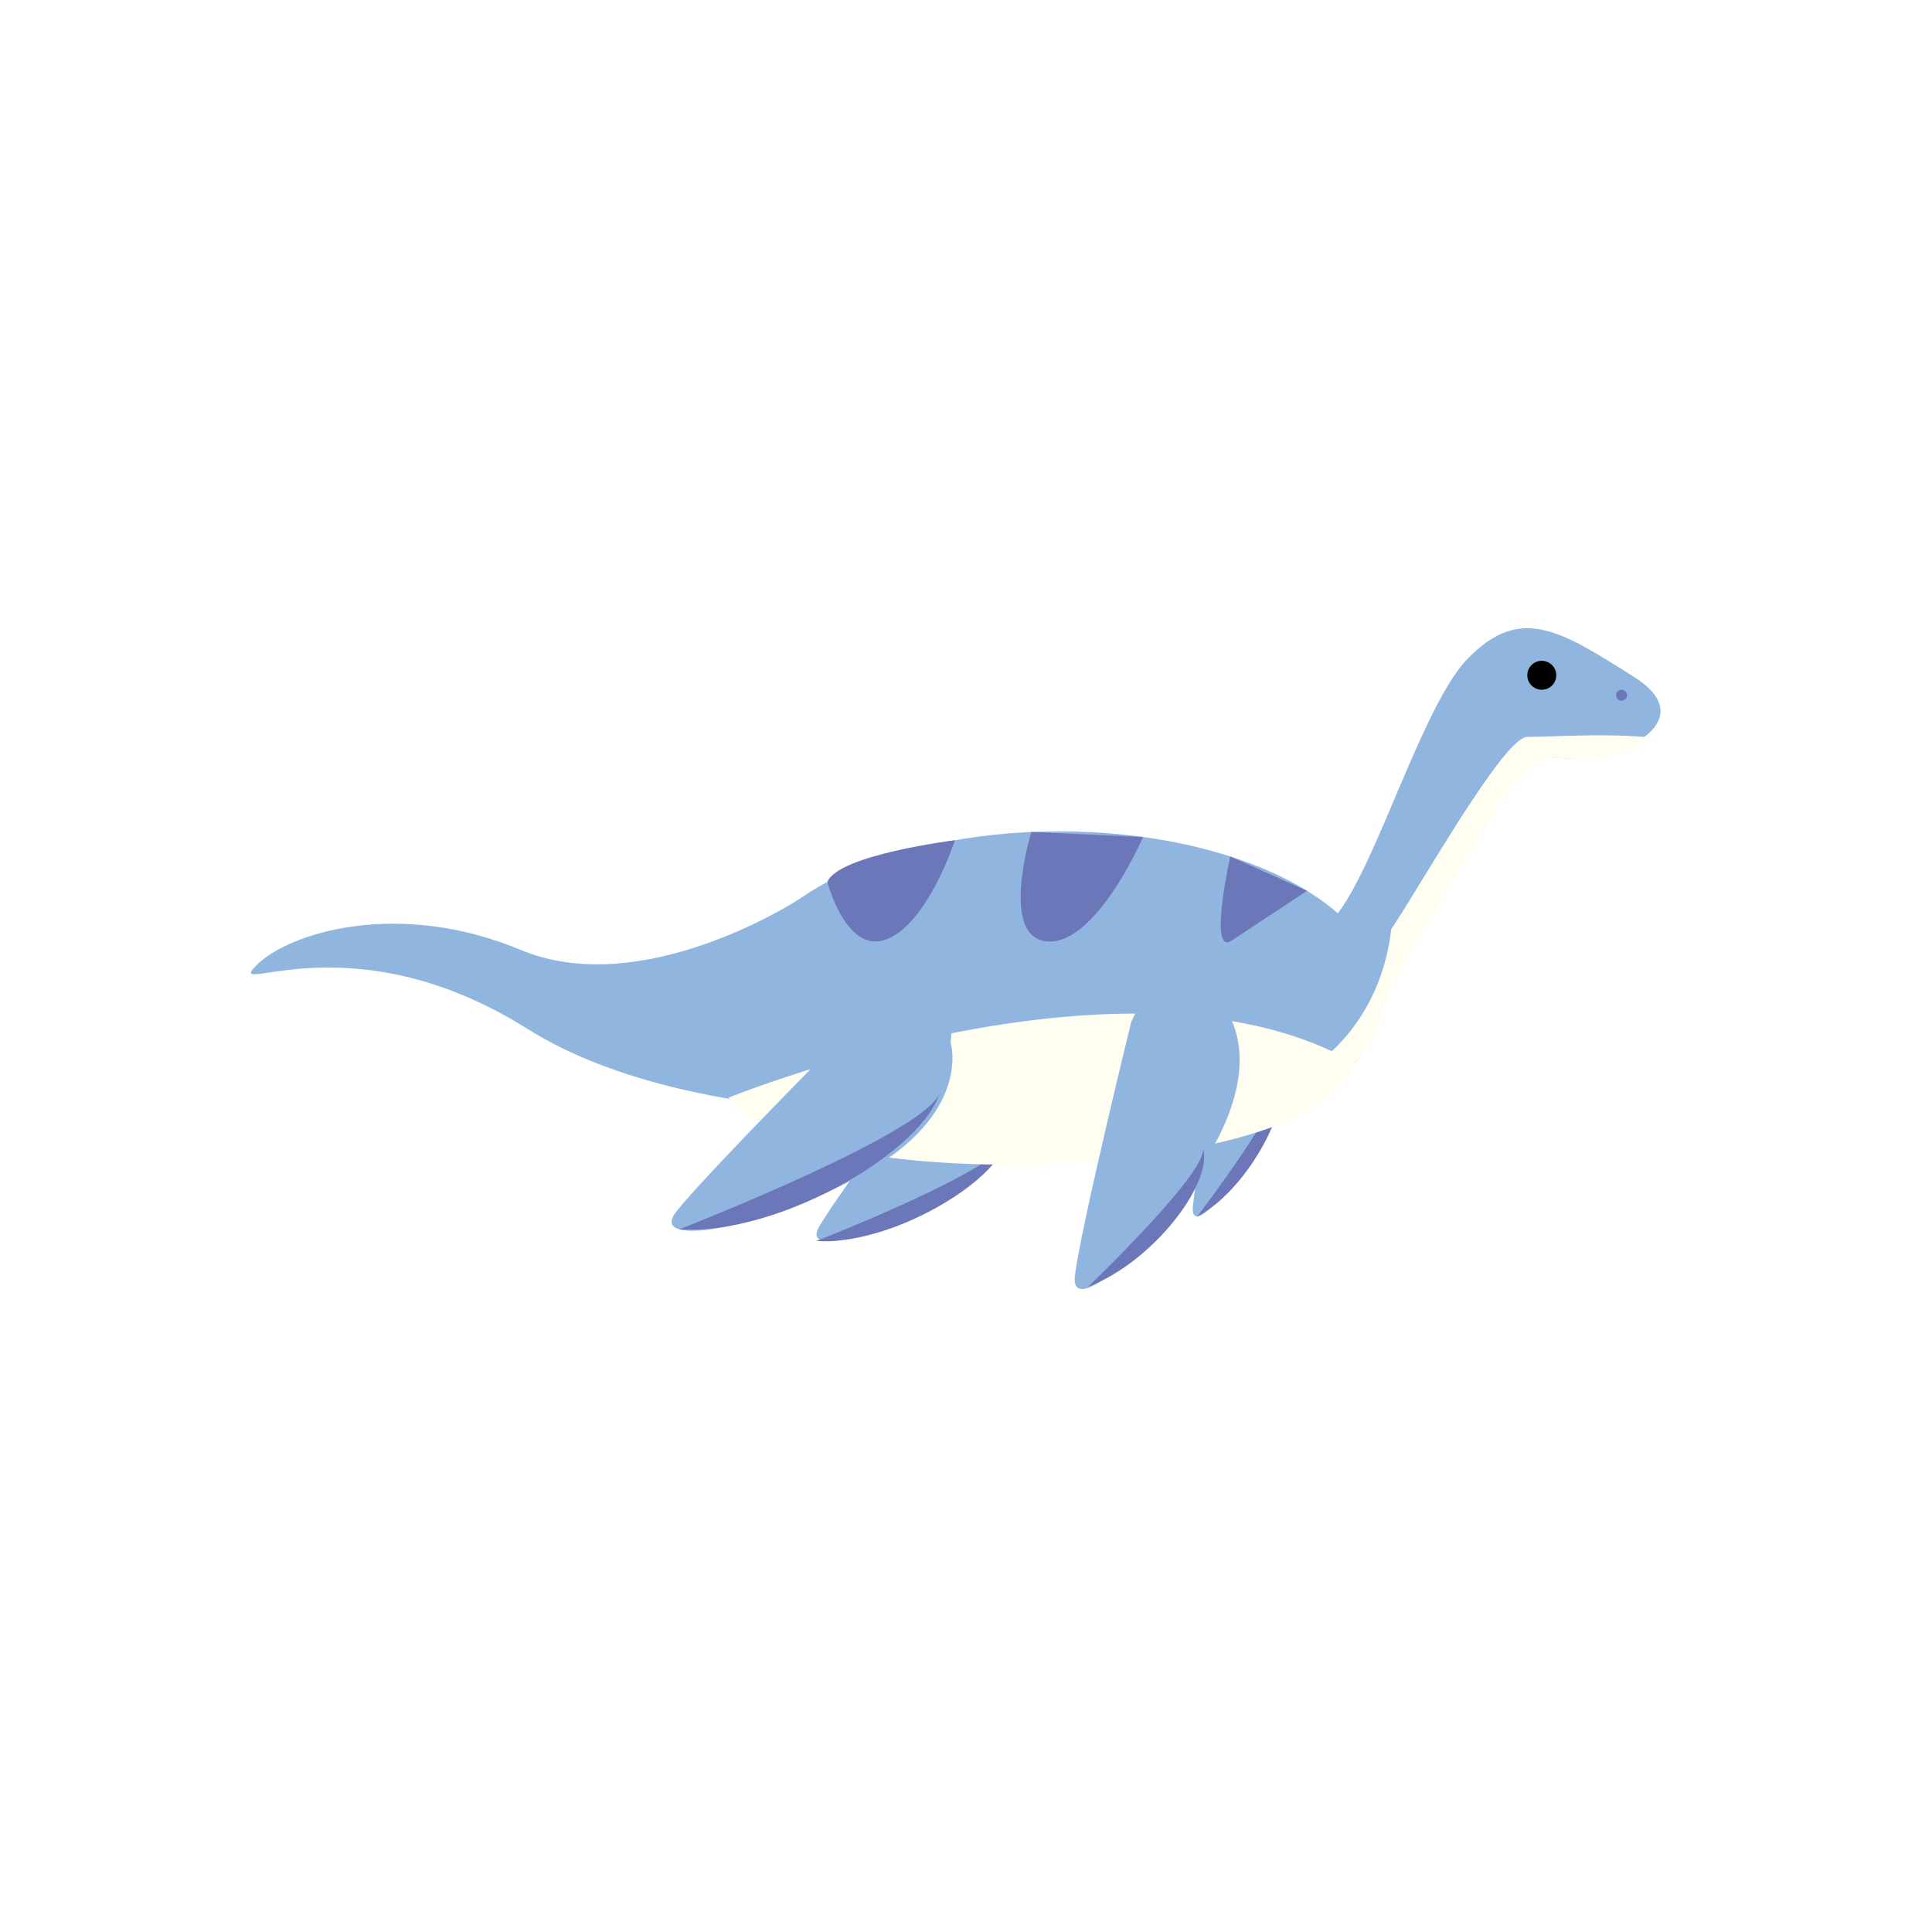
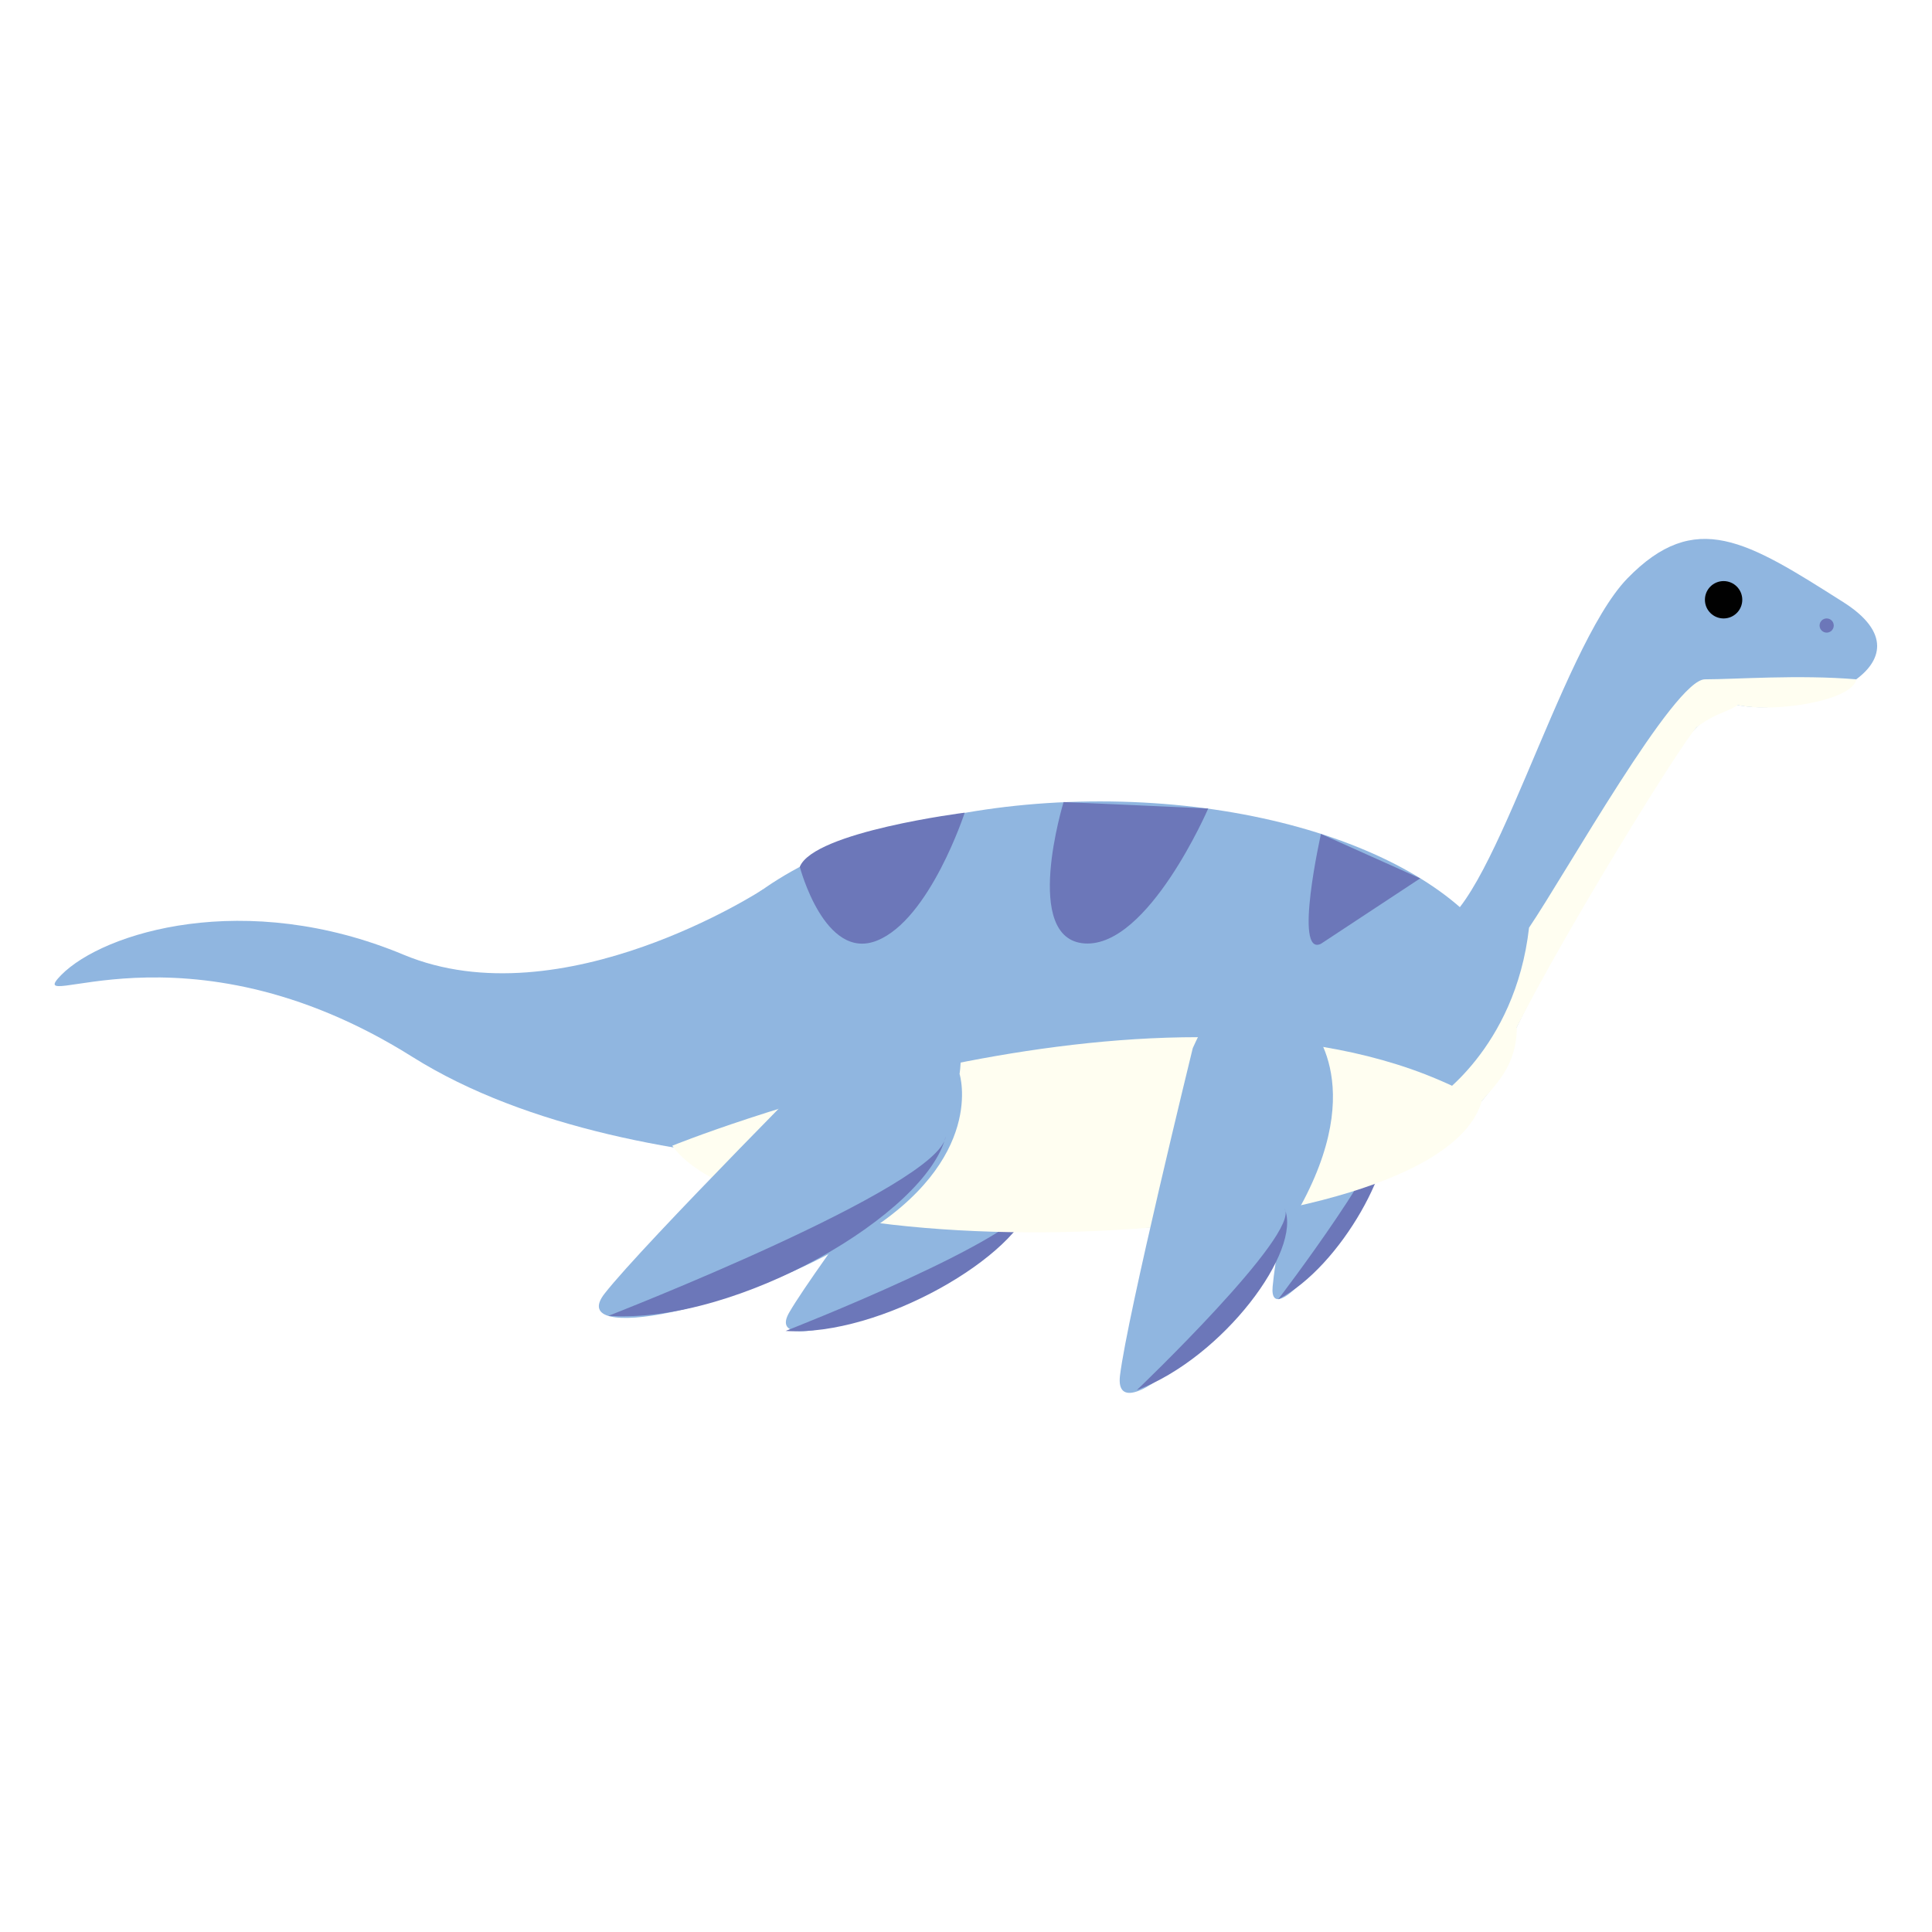
- <svg xmlns="http://www.w3.org/2000/svg" version="1.0" id="Layer_1" x="0px" y="0px" viewBox="0 0 400 400" style="enable-background:new 0 0 400 400;" xml:space="preserve">
+ <svg xmlns="http://www.w3.org/2000/svg" version="1.1" id="Layer_1" x="0px" y="0px" viewBox="0 0 599.8 599.8" style="enable-background:new 0 0 599.8 599.8;" xml:space="preserve">
  <style type="text/css">
	.st0{fill:#90B6E0;}
	.st1{fill:#6C77B9;}
	.st2{fill:#FFFEF1;}
	.st3{fill:#010101;}
</style>
  <g id="B-Plesiosaurus">
-     <path class="st0" d="M165.39,186.2c0,0-32.2,21.06-57.54,10.48s-48.1-3.63-54.84,3.25c-6.73,6.88,19.43-10.01,56.19,13.08   s101.51,16.9,101.51,16.9" />
-     <path class="st0" d="M196.97,215.91c0,0-23.12,30.64-27.4,38.09c-4.27,7.44,18.4,0.16,33.87-12.34   c15.47-12.5,9.87-23.41,9.87-23.41S213.47,200.97,196.97,215.91z" />
-     <path class="st1" d="M169.01,256.94c0,0,38.91-15.17,39.58-21.05C206.39,244.87,184.17,257.93,169.01,256.94z" />
-     <path class="st0" d="M253.59,211.27c0,0-5.96,31.35-6.62,38.53s10.79-5.9,16.74-20.67c5.95-14.77,0-21.4,0-21.4   S259.54,194.28,253.59,211.27z" />
-     <path class="st1" d="M247.84,251.89c0,0,19.19-25.05,17.32-29.1C267.26,229.44,258.03,246.59,247.84,251.89z" />
-     <path class="st0" d="M286.07,206.35c0,18.91-29.88,34.24-66.73,34.24c-26.74,0-49.81-8.07-60.45-19.72   c-4.03-4.41-6.28-9.33-6.28-14.51c0-18.91,29.88-34.24,66.73-34.24S286.07,187.44,286.07,206.35z" />
-     <path class="st2" d="M150.84,227.25c0,0,73.27-29.73,120.55-11.46c3.15,1.22,6.19,2.65,9.08,4.32   C273.22,245.11,166.04,248.21,150.84,227.25z" />
-     <path class="st1" d="M171.29,182.6c0,0,3.95,15.21,12.39,11.83c8.45-3.38,14.04-20.47,14.04-20.47S173.54,176.96,171.29,182.6z" />
-     <path class="st1" d="M213.52,172.25c0,0-6.75,22.03,3.39,22.67c10.14,0.64,19.75-21.63,19.75-21.63L213.52,172.25z" />
-     <path class="st1" d="M254.71,177.32c0,0-4.43,19.78,0,17.6l15.91-10.48L254.71,177.32z" />
-     <path class="st0" d="M234.19,211.64c0,0-10.47,42.7-11.64,52.48c-1.16,9.77,18.97-8.04,29.45-28.15c10.47-20.12,0-29.15,0-29.15   S244.66,188.49,234.19,211.64z" />
-     <path class="st0" d="M178.53,210.53c0,0-32.25,32.32-38.55,40.38c-6.3,8.06,21.02,3,41.09-9.26   c20.06-12.27,15.73-25.88,15.73-25.88S200.23,195.57,178.53,210.53z" />
-     <path class="st1" d="M140.65,254.52c0,0,53.11-20.71,54.02-28.73C191.67,238.04,161.35,255.88,140.65,254.52z" />
-     <path class="st1" d="M225.23,266.44c0,0,26.24-25.05,23.68-29.1C251.78,244,239.16,261.14,225.23,266.44z" />
-     <path class="st0" d="M280.46,220.11c0,0,29.74-65.66,41-63.41s32.29-6.76,16.89-16.52c-15.39-9.76-23.65-15.02-34.54-3.75   c-10.89,11.26-22.15,54.81-31.16,55.94C263.65,193.49,280.46,220.11,280.46,220.11z" />
-     <circle class="st3" cx="319.21" cy="139.81" r="3" />
-     <circle class="st1" cx="335.73" cy="143.94" r="1.13" />
-     <path class="st2" d="M272.66,220.11c0,0,13.14-8.22,15.39-27.75c5.95-8.77,23.28-39.79,28.16-39.79s15.02-0.75,24.22,0   c-0.56,3.38-12.95,5.44-18.96,4.13c-1.69,1.13-3.73,1.36-6.59,3.55c-2.77,3.11-20.88,32.4-28.8,48.01c0,6.25-3.44,9.18-5.61,11.85   C278.29,222.77,273.6,222.7,272.66,220.11z" />
+     <path class="st0" d="M236.9,276.1c0,0-62.4,40.8-111.6,20.3c-49.1-20.5-93.2-7-106.3,6.3C6,316,56.7,283.3,128,328.1   s196.8,32.8,196.8,32.8" />
+     <path class="st0" d="M298.1,333.7c0,0-44.8,59.4-53.1,73.8c-8.3,14.4,35.7,0.3,65.7-23.9s19.1-45.4,19.1-45.4   S330.1,304.7,298.1,333.7z" />
+     <path class="st1" d="M243.9,413.2c0,0,75.4-29.4,76.7-40.8C316.4,389.8,273.3,415.1,243.9,413.2z" />
+     <path class="st0" d="M407.9,324.7c0,0-11.6,60.8-12.8,74.7c-1.3,13.9,20.9-11.4,32.5-40.1c11.5-28.6,0-41.5,0-41.5   S419.4,291.8,407.9,324.7z" />
+     <path class="st1" d="M396.8,403.4c0,0,37.2-48.6,33.6-56.4C434.4,359.9,416.5,393.2,396.8,403.4z" />
+     <path class="st0" d="M470.9,315.1c0,36.7-57.9,66.4-129.4,66.4c-51.8,0-96.6-15.6-117.2-38.2c-7.8-8.5-12.2-18.1-12.2-28.1   c0-36.7,57.9-66.4,129.4-66.4S470.9,278.5,470.9,315.1z" />
+     <path class="st2" d="M208.7,355.7c0,0,142-57.6,233.7-22.2c6.1,2.4,12,5.1,17.6,8.4C446,390.3,238.2,396.3,208.7,355.7z" />
+     <path class="st1" d="M248.3,269.1c0,0,7.7,29.5,24,22.9c16.4-6.6,27.2-39.7,27.2-39.7S252.7,258.2,248.3,269.1z" />
+     <path class="st1" d="M330.2,249c0,0-13.1,42.7,6.6,43.9c19.7,1.2,38.3-41.9,38.3-41.9L330.2,249z" />
+     <path class="st1" d="M410.1,258.9c0,0-8.6,38.3,0,34.1l30.8-20.3L410.1,258.9z" />
+     <path class="st0" d="M370.3,325.4c0,0-20.3,82.8-22.6,101.7c-2.2,18.9,36.8-15.6,57.1-54.6c20.3-39,0-56.5,0-56.5   S390.6,280.5,370.3,325.4z" />
+     <path class="st0" d="M262.4,323.3c0,0-62.5,62.7-74.7,78.3c-12.2,15.6,40.8,5.8,79.7-18c38.9-23.8,30.5-50.2,30.5-50.2   S304.5,294.3,262.4,323.3z" />
+     <path class="st1" d="M188.9,408.5c0,0,103-40.1,104.7-55.7C287.9,376.6,229.1,411.2,188.9,408.5z" />
+     <path class="st1" d="M352.9,431.6c0,0,50.9-48.6,45.9-56.4C404.4,388.1,379.9,421.4,352.9,431.6z" />
+     <path class="st0" d="M460,341.8c0,0,57.7-127.3,79.5-122.9c21.8,4.4,62.6-13.1,32.7-32c-29.8-18.9-45.8-29.1-67-7.3   c-21.1,21.8-42.9,106.3-60.4,108.4C427.4,290.2,460,341.8,460,341.8z" />
+     <circle class="st3" cx="535.1" cy="186.2" r="5.8" />
+     <circle class="st1" cx="567.1" cy="194.2" r="2.2" />
+     <path class="st2" d="M444.9,341.8c0,0,25.5-15.9,29.8-53.8c11.5-17,45.1-77.1,54.6-77.1c9.5,0,29.1-1.5,47,0   c-1.1,6.6-25.1,10.5-36.8,8c-3.3,2.2-7.2,2.6-12.8,6.9c-5.4,6-40.5,62.8-55.8,93.1c0,12.1-6.7,17.8-10.9,23   C455.8,347,446.7,346.8,444.9,341.8z" />
  </g>
</svg>
